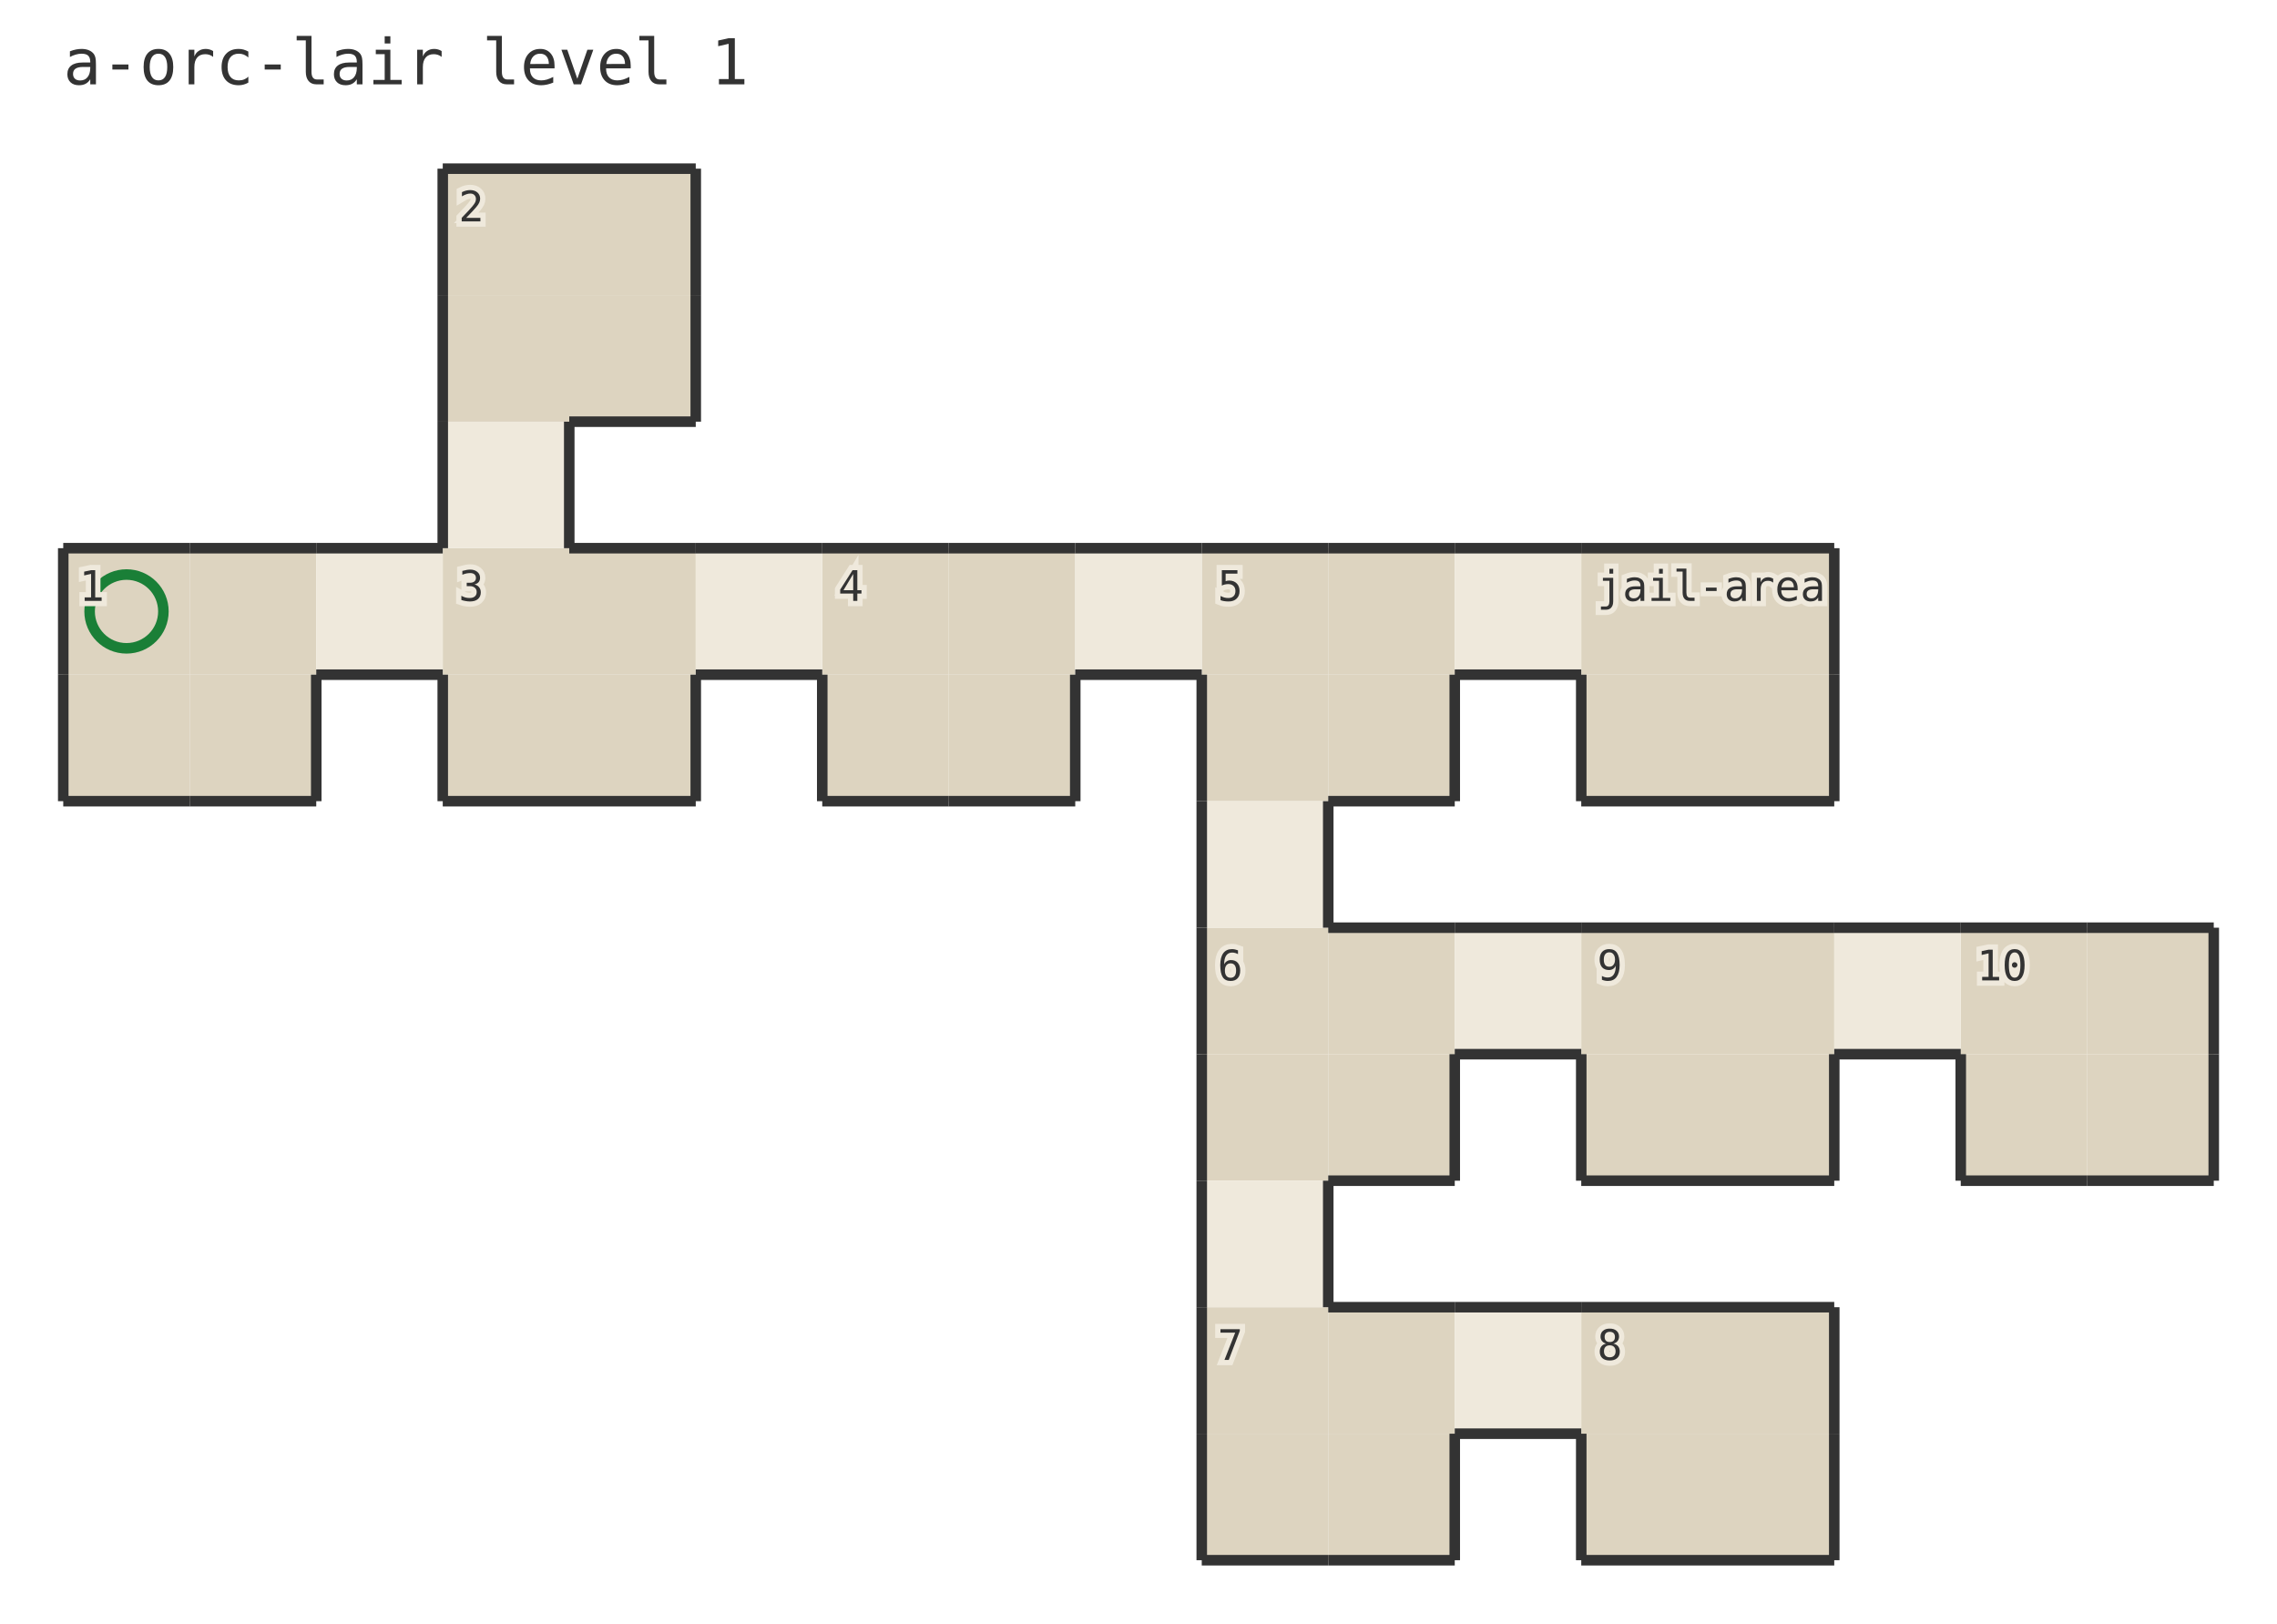
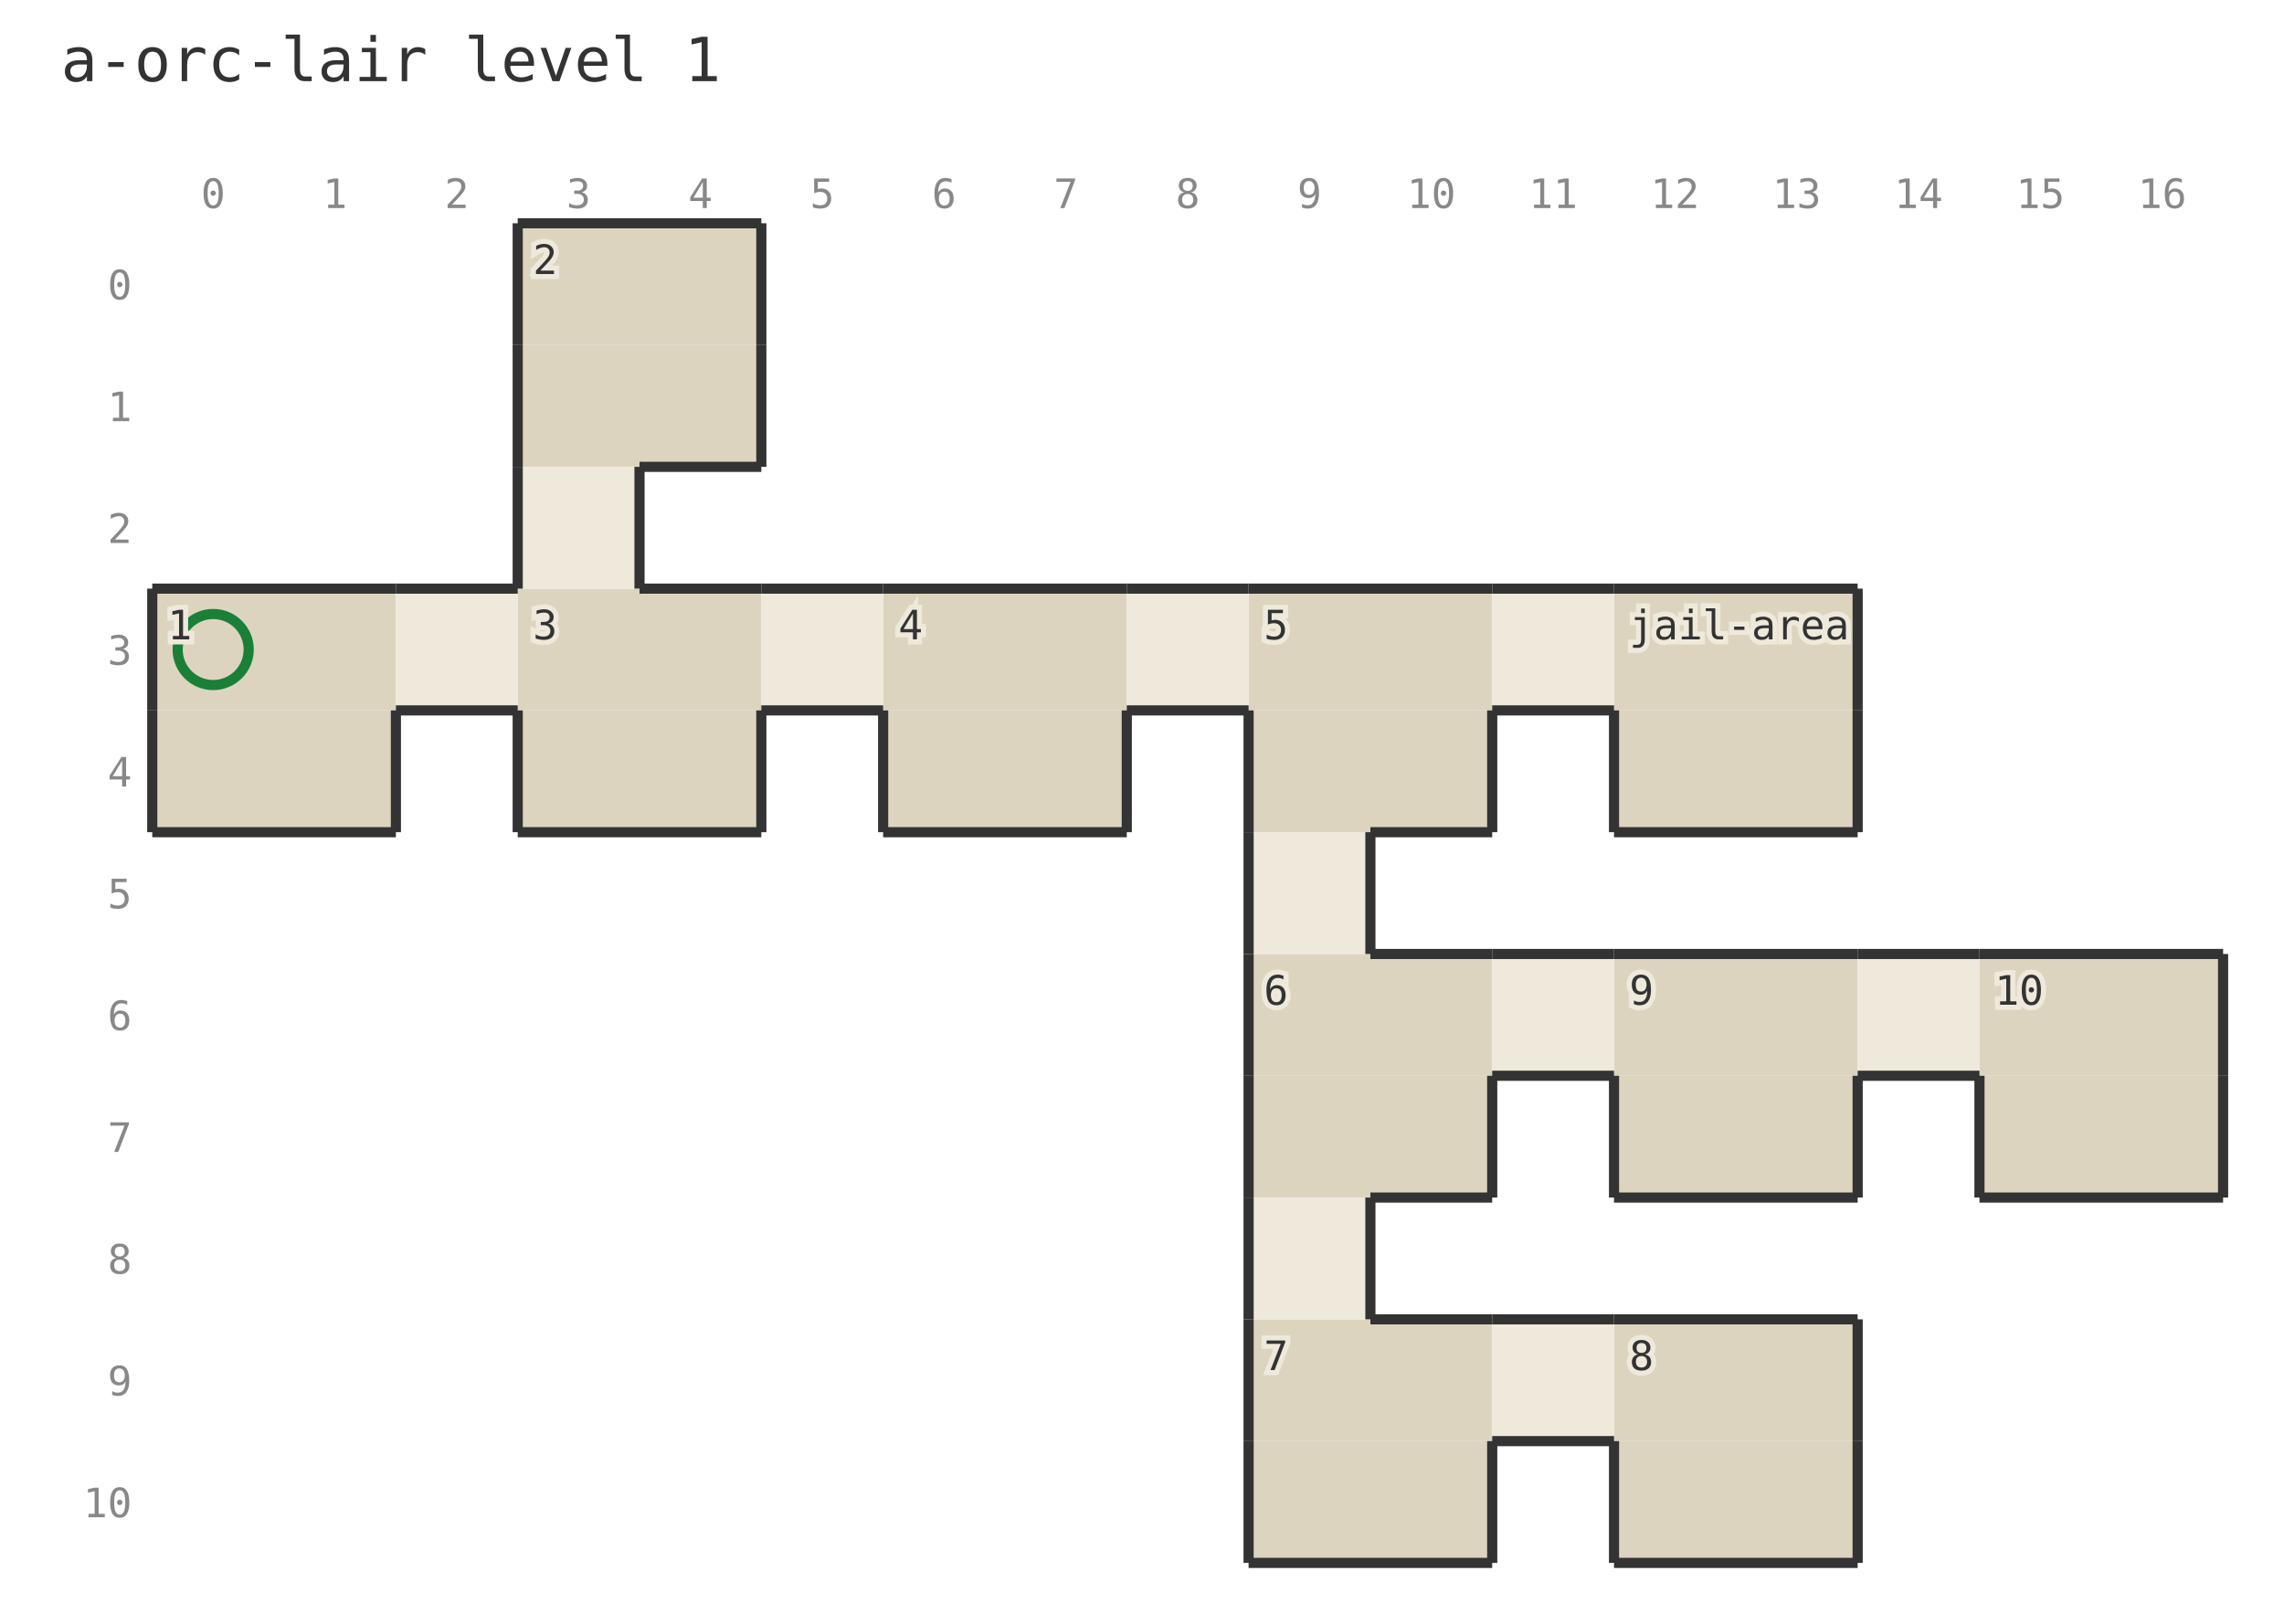
- <svg xmlns="http://www.w3.org/2000/svg" width="432" height="308" viewBox="0 0 432 308">
+ <svg xmlns="http://www.w3.org/2000/svg" width="450" height="320" viewBox="0 0 450 320">
  <text x="12" y="16" font-family="monospace" font-size="12" fill="#333333">a-orc-lair level 1</text>
-   <rect x="12" y="104" width="24" height="24" fill="#ddd4c0" />
-   <rect x="36" y="104" width="24" height="24" fill="#ddd4c0" />
-   <rect x="12" y="128" width="24" height="24" fill="#ddd4c0" />
-   <rect x="36" y="128" width="24" height="24" fill="#ddd4c0" />
-   <rect x="84" y="32" width="24" height="24" fill="#ddd4c0" />
-   <rect x="108" y="32" width="24" height="24" fill="#ddd4c0" />
-   <rect x="84" y="56" width="24" height="24" fill="#ddd4c0" />
-   <rect x="108" y="56" width="24" height="24" fill="#ddd4c0" />
-   <rect x="84" y="104" width="24" height="24" fill="#ddd4c0" />
-   <rect x="108" y="104" width="24" height="24" fill="#ddd4c0" />
-   <rect x="84" y="128" width="24" height="24" fill="#ddd4c0" />
-   <rect x="108" y="128" width="24" height="24" fill="#ddd4c0" />
-   <rect x="156" y="104" width="24" height="24" fill="#ddd4c0" />
-   <rect x="180" y="104" width="24" height="24" fill="#ddd4c0" />
-   <rect x="156" y="128" width="24" height="24" fill="#ddd4c0" />
-   <rect x="180" y="128" width="24" height="24" fill="#ddd4c0" />
-   <rect x="228" y="104" width="24" height="24" fill="#ddd4c0" />
-   <rect x="252" y="104" width="24" height="24" fill="#ddd4c0" />
-   <rect x="228" y="128" width="24" height="24" fill="#ddd4c0" />
-   <rect x="252" y="128" width="24" height="24" fill="#ddd4c0" />
-   <rect x="300" y="104" width="24" height="24" fill="#ddd4c0" />
-   <rect x="324" y="104" width="24" height="24" fill="#ddd4c0" />
-   <rect x="300" y="128" width="24" height="24" fill="#ddd4c0" />
-   <rect x="324" y="128" width="24" height="24" fill="#ddd4c0" />
-   <rect x="228" y="176" width="24" height="24" fill="#ddd4c0" />
-   <rect x="252" y="176" width="24" height="24" fill="#ddd4c0" />
-   <rect x="228" y="200" width="24" height="24" fill="#ddd4c0" />
-   <rect x="252" y="200" width="24" height="24" fill="#ddd4c0" />
-   <rect x="228" y="248" width="24" height="24" fill="#ddd4c0" />
-   <rect x="252" y="248" width="24" height="24" fill="#ddd4c0" />
-   <rect x="228" y="272" width="24" height="24" fill="#ddd4c0" />
-   <rect x="252" y="272" width="24" height="24" fill="#ddd4c0" />
-   <rect x="300" y="248" width="24" height="24" fill="#ddd4c0" />
-   <rect x="324" y="248" width="24" height="24" fill="#ddd4c0" />
-   <rect x="300" y="272" width="24" height="24" fill="#ddd4c0" />
-   <rect x="324" y="272" width="24" height="24" fill="#ddd4c0" />
-   <rect x="300" y="176" width="24" height="24" fill="#ddd4c0" />
-   <rect x="324" y="176" width="24" height="24" fill="#ddd4c0" />
-   <rect x="300" y="200" width="24" height="24" fill="#ddd4c0" />
-   <rect x="324" y="200" width="24" height="24" fill="#ddd4c0" />
-   <rect x="372" y="176" width="24" height="24" fill="#ddd4c0" />
-   <rect x="396" y="176" width="24" height="24" fill="#ddd4c0" />
-   <rect x="372" y="200" width="24" height="24" fill="#ddd4c0" />
-   <rect x="396" y="200" width="24" height="24" fill="#ddd4c0" />
-   <rect x="84" y="80" width="24" height="24" fill="#efe9dc" />
-   <rect x="60" y="104" width="24" height="24" fill="#efe9dc" />
-   <rect x="132" y="104" width="24" height="24" fill="#efe9dc" />
-   <rect x="204" y="104" width="24" height="24" fill="#efe9dc" />
-   <rect x="276" y="104" width="24" height="24" fill="#efe9dc" />
-   <rect x="228" y="152" width="24" height="24" fill="#efe9dc" />
-   <rect x="276" y="176" width="24" height="24" fill="#efe9dc" />
-   <rect x="348" y="176" width="24" height="24" fill="#efe9dc" />
-   <rect x="228" y="224" width="24" height="24" fill="#efe9dc" />
-   <rect x="276" y="248" width="24" height="24" fill="#efe9dc" />
-   <line x1="12" y1="104" x2="12" y2="128" stroke="#333333" stroke-width="2" />
-   <line x1="12" y1="104" x2="36" y2="104" stroke="#333333" stroke-width="2" />
-   <line x1="12" y1="128" x2="12" y2="152" stroke="#333333" stroke-width="2" />
-   <line x1="12" y1="152" x2="36" y2="152" stroke="#333333" stroke-width="2" />
-   <line x1="36" y1="104" x2="60" y2="104" stroke="#333333" stroke-width="2" />
-   <line x1="36" y1="152" x2="60" y2="152" stroke="#333333" stroke-width="2" />
-   <line x1="60" y1="104" x2="84" y2="104" stroke="#333333" stroke-width="2" />
-   <line x1="60" y1="128" x2="60" y2="152" stroke="#333333" stroke-width="2" />
-   <line x1="60" y1="128" x2="84" y2="128" stroke="#333333" stroke-width="2" />
-   <line x1="84" y1="32" x2="84" y2="56" stroke="#333333" stroke-width="2" />
-   <line x1="84" y1="32" x2="108" y2="32" stroke="#333333" stroke-width="2" />
-   <line x1="84" y1="56" x2="84" y2="80" stroke="#333333" stroke-width="2" />
-   <line x1="84" y1="80" x2="84" y2="104" stroke="#333333" stroke-width="2" />
-   <line x1="84" y1="128" x2="84" y2="152" stroke="#333333" stroke-width="2" />
-   <line x1="84" y1="152" x2="108" y2="152" stroke="#333333" stroke-width="2" />
-   <line x1="108" y1="32" x2="132" y2="32" stroke="#333333" stroke-width="2" />
-   <line x1="108" y1="80" x2="108" y2="104" stroke="#333333" stroke-width="2" />
-   <line x1="108" y1="80" x2="132" y2="80" stroke="#333333" stroke-width="2" />
-   <line x1="108" y1="104" x2="132" y2="104" stroke="#333333" stroke-width="2" />
-   <line x1="108" y1="152" x2="132" y2="152" stroke="#333333" stroke-width="2" />
-   <line x1="132" y1="32" x2="132" y2="56" stroke="#333333" stroke-width="2" />
-   <line x1="132" y1="56" x2="132" y2="80" stroke="#333333" stroke-width="2" />
-   <line x1="132" y1="104" x2="156" y2="104" stroke="#333333" stroke-width="2" />
-   <line x1="132" y1="128" x2="132" y2="152" stroke="#333333" stroke-width="2" />
-   <line x1="132" y1="128" x2="156" y2="128" stroke="#333333" stroke-width="2" />
-   <line x1="156" y1="104" x2="180" y2="104" stroke="#333333" stroke-width="2" />
-   <line x1="156" y1="128" x2="156" y2="152" stroke="#333333" stroke-width="2" />
-   <line x1="156" y1="152" x2="180" y2="152" stroke="#333333" stroke-width="2" />
-   <line x1="180" y1="104" x2="204" y2="104" stroke="#333333" stroke-width="2" />
-   <line x1="180" y1="152" x2="204" y2="152" stroke="#333333" stroke-width="2" />
-   <line x1="204" y1="104" x2="228" y2="104" stroke="#333333" stroke-width="2" />
-   <line x1="204" y1="128" x2="204" y2="152" stroke="#333333" stroke-width="2" />
-   <line x1="204" y1="128" x2="228" y2="128" stroke="#333333" stroke-width="2" />
-   <line x1="228" y1="104" x2="252" y2="104" stroke="#333333" stroke-width="2" />
-   <line x1="228" y1="128" x2="228" y2="152" stroke="#333333" stroke-width="2" />
-   <line x1="228" y1="152" x2="228" y2="176" stroke="#333333" stroke-width="2" />
-   <line x1="228" y1="176" x2="228" y2="200" stroke="#333333" stroke-width="2" />
-   <line x1="228" y1="200" x2="228" y2="224" stroke="#333333" stroke-width="2" />
-   <line x1="228" y1="224" x2="228" y2="248" stroke="#333333" stroke-width="2" />
-   <line x1="228" y1="248" x2="228" y2="272" stroke="#333333" stroke-width="2" />
-   <line x1="228" y1="272" x2="228" y2="296" stroke="#333333" stroke-width="2" />
-   <line x1="228" y1="296" x2="252" y2="296" stroke="#333333" stroke-width="2" />
-   <line x1="252" y1="104" x2="276" y2="104" stroke="#333333" stroke-width="2" />
-   <line x1="252" y1="152" x2="252" y2="176" stroke="#333333" stroke-width="2" />
-   <line x1="252" y1="152" x2="276" y2="152" stroke="#333333" stroke-width="2" />
-   <line x1="252" y1="176" x2="276" y2="176" stroke="#333333" stroke-width="2" />
-   <line x1="252" y1="224" x2="252" y2="248" stroke="#333333" stroke-width="2" />
-   <line x1="252" y1="224" x2="276" y2="224" stroke="#333333" stroke-width="2" />
-   <line x1="252" y1="248" x2="276" y2="248" stroke="#333333" stroke-width="2" />
-   <line x1="252" y1="296" x2="276" y2="296" stroke="#333333" stroke-width="2" />
-   <line x1="276" y1="104" x2="300" y2="104" stroke="#333333" stroke-width="2" />
-   <line x1="276" y1="128" x2="276" y2="152" stroke="#333333" stroke-width="2" />
-   <line x1="276" y1="128" x2="300" y2="128" stroke="#333333" stroke-width="2" />
-   <line x1="276" y1="176" x2="300" y2="176" stroke="#333333" stroke-width="2" />
-   <line x1="276" y1="200" x2="276" y2="224" stroke="#333333" stroke-width="2" />
-   <line x1="276" y1="200" x2="300" y2="200" stroke="#333333" stroke-width="2" />
-   <line x1="276" y1="248" x2="300" y2="248" stroke="#333333" stroke-width="2" />
-   <line x1="276" y1="272" x2="276" y2="296" stroke="#333333" stroke-width="2" />
-   <line x1="276" y1="272" x2="300" y2="272" stroke="#333333" stroke-width="2" />
-   <line x1="300" y1="104" x2="324" y2="104" stroke="#333333" stroke-width="2" />
-   <line x1="300" y1="128" x2="300" y2="152" stroke="#333333" stroke-width="2" />
-   <line x1="300" y1="152" x2="324" y2="152" stroke="#333333" stroke-width="2" />
-   <line x1="300" y1="176" x2="324" y2="176" stroke="#333333" stroke-width="2" />
-   <line x1="300" y1="200" x2="300" y2="224" stroke="#333333" stroke-width="2" />
-   <line x1="300" y1="224" x2="324" y2="224" stroke="#333333" stroke-width="2" />
-   <line x1="300" y1="248" x2="324" y2="248" stroke="#333333" stroke-width="2" />
-   <line x1="300" y1="272" x2="300" y2="296" stroke="#333333" stroke-width="2" />
-   <line x1="300" y1="296" x2="324" y2="296" stroke="#333333" stroke-width="2" />
-   <line x1="324" y1="104" x2="348" y2="104" stroke="#333333" stroke-width="2" />
-   <line x1="324" y1="152" x2="348" y2="152" stroke="#333333" stroke-width="2" />
-   <line x1="324" y1="176" x2="348" y2="176" stroke="#333333" stroke-width="2" />
-   <line x1="324" y1="224" x2="348" y2="224" stroke="#333333" stroke-width="2" />
-   <line x1="324" y1="248" x2="348" y2="248" stroke="#333333" stroke-width="2" />
-   <line x1="324" y1="296" x2="348" y2="296" stroke="#333333" stroke-width="2" />
-   <line x1="348" y1="104" x2="348" y2="128" stroke="#333333" stroke-width="2" />
-   <line x1="348" y1="128" x2="348" y2="152" stroke="#333333" stroke-width="2" />
-   <line x1="348" y1="176" x2="372" y2="176" stroke="#333333" stroke-width="2" />
-   <line x1="348" y1="200" x2="348" y2="224" stroke="#333333" stroke-width="2" />
-   <line x1="348" y1="200" x2="372" y2="200" stroke="#333333" stroke-width="2" />
-   <line x1="348" y1="248" x2="348" y2="272" stroke="#333333" stroke-width="2" />
-   <line x1="348" y1="272" x2="348" y2="296" stroke="#333333" stroke-width="2" />
-   <line x1="372" y1="176" x2="396" y2="176" stroke="#333333" stroke-width="2" />
-   <line x1="372" y1="200" x2="372" y2="224" stroke="#333333" stroke-width="2" />
-   <line x1="372" y1="224" x2="396" y2="224" stroke="#333333" stroke-width="2" />
-   <line x1="396" y1="176" x2="420" y2="176" stroke="#333333" stroke-width="2" />
-   <line x1="396" y1="224" x2="420" y2="224" stroke="#333333" stroke-width="2" />
-   <line x1="420" y1="176" x2="420" y2="200" stroke="#333333" stroke-width="2" />
-   <line x1="420" y1="200" x2="420" y2="224" stroke="#333333" stroke-width="2" />
-   <circle cx="24" cy="116" r="7" fill="none" stroke="#1a7f37" stroke-width="2" />
-   <text x="15" y="114" font-family="monospace" font-size="8" paint-order="stroke" stroke="#efe9dc" stroke-width="2" fill="#333333">1</text>
-   <text x="87" y="42" font-family="monospace" font-size="8" paint-order="stroke" stroke="#efe9dc" stroke-width="2" fill="#333333">2</text>
-   <text x="87" y="114" font-family="monospace" font-size="8" paint-order="stroke" stroke="#efe9dc" stroke-width="2" fill="#333333">3</text>
-   <text x="159" y="114" font-family="monospace" font-size="8" paint-order="stroke" stroke="#efe9dc" stroke-width="2" fill="#333333">4</text>
-   <text x="231" y="114" font-family="monospace" font-size="8" paint-order="stroke" stroke="#efe9dc" stroke-width="2" fill="#333333">5</text>
-   <text x="303" y="114" font-family="monospace" font-size="8" paint-order="stroke" stroke="#efe9dc" stroke-width="2" fill="#333333">jail-area</text>
-   <text x="231" y="186" font-family="monospace" font-size="8" paint-order="stroke" stroke="#efe9dc" stroke-width="2" fill="#333333">6</text>
-   <text x="231" y="258" font-family="monospace" font-size="8" paint-order="stroke" stroke="#efe9dc" stroke-width="2" fill="#333333">7</text>
-   <text x="303" y="258" font-family="monospace" font-size="8" paint-order="stroke" stroke="#efe9dc" stroke-width="2" fill="#333333">8</text>
-   <text x="303" y="186" font-family="monospace" font-size="8" paint-order="stroke" stroke="#efe9dc" stroke-width="2" fill="#333333">9</text>
-   <text x="375" y="186" font-family="monospace" font-size="8" paint-order="stroke" stroke="#efe9dc" stroke-width="2" fill="#333333">10</text>
+   <text x="42" y="41" font-family="monospace" font-size="8" text-anchor="middle" fill="#888888">0</text>
+   <text x="66" y="41" font-family="monospace" font-size="8" text-anchor="middle" fill="#888888">1</text>
+   <text x="90" y="41" font-family="monospace" font-size="8" text-anchor="middle" fill="#888888">2</text>
+   <text x="114" y="41" font-family="monospace" font-size="8" text-anchor="middle" fill="#888888">3</text>
+   <text x="138" y="41" font-family="monospace" font-size="8" text-anchor="middle" fill="#888888">4</text>
+   <text x="162" y="41" font-family="monospace" font-size="8" text-anchor="middle" fill="#888888">5</text>
+   <text x="186" y="41" font-family="monospace" font-size="8" text-anchor="middle" fill="#888888">6</text>
+   <text x="210" y="41" font-family="monospace" font-size="8" text-anchor="middle" fill="#888888">7</text>
+   <text x="234" y="41" font-family="monospace" font-size="8" text-anchor="middle" fill="#888888">8</text>
+   <text x="258" y="41" font-family="monospace" font-size="8" text-anchor="middle" fill="#888888">9</text>
+   <text x="282" y="41" font-family="monospace" font-size="8" text-anchor="middle" fill="#888888">10</text>
+   <text x="306" y="41" font-family="monospace" font-size="8" text-anchor="middle" fill="#888888">11</text>
+   <text x="330" y="41" font-family="monospace" font-size="8" text-anchor="middle" fill="#888888">12</text>
+   <text x="354" y="41" font-family="monospace" font-size="8" text-anchor="middle" fill="#888888">13</text>
+   <text x="378" y="41" font-family="monospace" font-size="8" text-anchor="middle" fill="#888888">14</text>
+   <text x="402" y="41" font-family="monospace" font-size="8" text-anchor="middle" fill="#888888">15</text>
+   <text x="426" y="41" font-family="monospace" font-size="8" text-anchor="middle" fill="#888888">16</text>
+   <text x="26" y="59" font-family="monospace" font-size="8" text-anchor="end" fill="#888888">0</text>
+   <text x="26" y="83" font-family="monospace" font-size="8" text-anchor="end" fill="#888888">1</text>
+   <text x="26" y="107" font-family="monospace" font-size="8" text-anchor="end" fill="#888888">2</text>
+   <text x="26" y="131" font-family="monospace" font-size="8" text-anchor="end" fill="#888888">3</text>
+   <text x="26" y="155" font-family="monospace" font-size="8" text-anchor="end" fill="#888888">4</text>
+   <text x="26" y="179" font-family="monospace" font-size="8" text-anchor="end" fill="#888888">5</text>
+   <text x="26" y="203" font-family="monospace" font-size="8" text-anchor="end" fill="#888888">6</text>
+   <text x="26" y="227" font-family="monospace" font-size="8" text-anchor="end" fill="#888888">7</text>
+   <text x="26" y="251" font-family="monospace" font-size="8" text-anchor="end" fill="#888888">8</text>
+   <text x="26" y="275" font-family="monospace" font-size="8" text-anchor="end" fill="#888888">9</text>
+   <text x="26" y="299" font-family="monospace" font-size="8" text-anchor="end" fill="#888888">10</text>
+   <rect x="30" y="116" width="24" height="24" fill="#ddd4c0" />
+   <rect x="54" y="116" width="24" height="24" fill="#ddd4c0" />
+   <rect x="30" y="140" width="24" height="24" fill="#ddd4c0" />
+   <rect x="54" y="140" width="24" height="24" fill="#ddd4c0" />
+   <rect x="102" y="44" width="24" height="24" fill="#ddd4c0" />
+   <rect x="126" y="44" width="24" height="24" fill="#ddd4c0" />
+   <rect x="102" y="68" width="24" height="24" fill="#ddd4c0" />
+   <rect x="126" y="68" width="24" height="24" fill="#ddd4c0" />
+   <rect x="102" y="116" width="24" height="24" fill="#ddd4c0" />
+   <rect x="126" y="116" width="24" height="24" fill="#ddd4c0" />
+   <rect x="102" y="140" width="24" height="24" fill="#ddd4c0" />
+   <rect x="126" y="140" width="24" height="24" fill="#ddd4c0" />
+   <rect x="174" y="116" width="24" height="24" fill="#ddd4c0" />
+   <rect x="198" y="116" width="24" height="24" fill="#ddd4c0" />
+   <rect x="174" y="140" width="24" height="24" fill="#ddd4c0" />
+   <rect x="198" y="140" width="24" height="24" fill="#ddd4c0" />
+   <rect x="246" y="116" width="24" height="24" fill="#ddd4c0" />
+   <rect x="270" y="116" width="24" height="24" fill="#ddd4c0" />
+   <rect x="246" y="140" width="24" height="24" fill="#ddd4c0" />
+   <rect x="270" y="140" width="24" height="24" fill="#ddd4c0" />
+   <rect x="318" y="116" width="24" height="24" fill="#ddd4c0" />
+   <rect x="342" y="116" width="24" height="24" fill="#ddd4c0" />
+   <rect x="318" y="140" width="24" height="24" fill="#ddd4c0" />
+   <rect x="342" y="140" width="24" height="24" fill="#ddd4c0" />
+   <rect x="246" y="188" width="24" height="24" fill="#ddd4c0" />
+   <rect x="270" y="188" width="24" height="24" fill="#ddd4c0" />
+   <rect x="246" y="212" width="24" height="24" fill="#ddd4c0" />
+   <rect x="270" y="212" width="24" height="24" fill="#ddd4c0" />
+   <rect x="246" y="260" width="24" height="24" fill="#ddd4c0" />
+   <rect x="270" y="260" width="24" height="24" fill="#ddd4c0" />
+   <rect x="246" y="284" width="24" height="24" fill="#ddd4c0" />
+   <rect x="270" y="284" width="24" height="24" fill="#ddd4c0" />
+   <rect x="318" y="260" width="24" height="24" fill="#ddd4c0" />
+   <rect x="342" y="260" width="24" height="24" fill="#ddd4c0" />
+   <rect x="318" y="284" width="24" height="24" fill="#ddd4c0" />
+   <rect x="342" y="284" width="24" height="24" fill="#ddd4c0" />
+   <rect x="318" y="188" width="24" height="24" fill="#ddd4c0" />
+   <rect x="342" y="188" width="24" height="24" fill="#ddd4c0" />
+   <rect x="318" y="212" width="24" height="24" fill="#ddd4c0" />
+   <rect x="342" y="212" width="24" height="24" fill="#ddd4c0" />
+   <rect x="390" y="188" width="24" height="24" fill="#ddd4c0" />
+   <rect x="414" y="188" width="24" height="24" fill="#ddd4c0" />
+   <rect x="390" y="212" width="24" height="24" fill="#ddd4c0" />
+   <rect x="414" y="212" width="24" height="24" fill="#ddd4c0" />
+   <rect x="102" y="92" width="24" height="24" fill="#efe9dc" />
+   <rect x="78" y="116" width="24" height="24" fill="#efe9dc" />
+   <rect x="150" y="116" width="24" height="24" fill="#efe9dc" />
+   <rect x="222" y="116" width="24" height="24" fill="#efe9dc" />
+   <rect x="294" y="116" width="24" height="24" fill="#efe9dc" />
+   <rect x="246" y="164" width="24" height="24" fill="#efe9dc" />
+   <rect x="294" y="188" width="24" height="24" fill="#efe9dc" />
+   <rect x="366" y="188" width="24" height="24" fill="#efe9dc" />
+   <rect x="246" y="236" width="24" height="24" fill="#efe9dc" />
+   <rect x="294" y="260" width="24" height="24" fill="#efe9dc" />
+   <line x1="30" y1="116" x2="30" y2="140" stroke="#333333" stroke-width="2" />
+   <line x1="30" y1="116" x2="54" y2="116" stroke="#333333" stroke-width="2" />
+   <line x1="30" y1="140" x2="30" y2="164" stroke="#333333" stroke-width="2" />
+   <line x1="30" y1="164" x2="54" y2="164" stroke="#333333" stroke-width="2" />
+   <line x1="54" y1="116" x2="78" y2="116" stroke="#333333" stroke-width="2" />
+   <line x1="54" y1="164" x2="78" y2="164" stroke="#333333" stroke-width="2" />
+   <line x1="78" y1="116" x2="102" y2="116" stroke="#333333" stroke-width="2" />
+   <line x1="78" y1="140" x2="78" y2="164" stroke="#333333" stroke-width="2" />
+   <line x1="78" y1="140" x2="102" y2="140" stroke="#333333" stroke-width="2" />
+   <line x1="102" y1="44" x2="102" y2="68" stroke="#333333" stroke-width="2" />
+   <line x1="102" y1="44" x2="126" y2="44" stroke="#333333" stroke-width="2" />
+   <line x1="102" y1="68" x2="102" y2="92" stroke="#333333" stroke-width="2" />
+   <line x1="102" y1="92" x2="102" y2="116" stroke="#333333" stroke-width="2" />
+   <line x1="102" y1="140" x2="102" y2="164" stroke="#333333" stroke-width="2" />
+   <line x1="102" y1="164" x2="126" y2="164" stroke="#333333" stroke-width="2" />
+   <line x1="126" y1="44" x2="150" y2="44" stroke="#333333" stroke-width="2" />
+   <line x1="126" y1="92" x2="126" y2="116" stroke="#333333" stroke-width="2" />
+   <line x1="126" y1="92" x2="150" y2="92" stroke="#333333" stroke-width="2" />
+   <line x1="126" y1="116" x2="150" y2="116" stroke="#333333" stroke-width="2" />
+   <line x1="126" y1="164" x2="150" y2="164" stroke="#333333" stroke-width="2" />
+   <line x1="150" y1="44" x2="150" y2="68" stroke="#333333" stroke-width="2" />
+   <line x1="150" y1="68" x2="150" y2="92" stroke="#333333" stroke-width="2" />
+   <line x1="150" y1="116" x2="174" y2="116" stroke="#333333" stroke-width="2" />
+   <line x1="150" y1="140" x2="150" y2="164" stroke="#333333" stroke-width="2" />
+   <line x1="150" y1="140" x2="174" y2="140" stroke="#333333" stroke-width="2" />
+   <line x1="174" y1="116" x2="198" y2="116" stroke="#333333" stroke-width="2" />
+   <line x1="174" y1="140" x2="174" y2="164" stroke="#333333" stroke-width="2" />
+   <line x1="174" y1="164" x2="198" y2="164" stroke="#333333" stroke-width="2" />
+   <line x1="198" y1="116" x2="222" y2="116" stroke="#333333" stroke-width="2" />
+   <line x1="198" y1="164" x2="222" y2="164" stroke="#333333" stroke-width="2" />
+   <line x1="222" y1="116" x2="246" y2="116" stroke="#333333" stroke-width="2" />
+   <line x1="222" y1="140" x2="222" y2="164" stroke="#333333" stroke-width="2" />
+   <line x1="222" y1="140" x2="246" y2="140" stroke="#333333" stroke-width="2" />
+   <line x1="246" y1="116" x2="270" y2="116" stroke="#333333" stroke-width="2" />
+   <line x1="246" y1="140" x2="246" y2="164" stroke="#333333" stroke-width="2" />
+   <line x1="246" y1="164" x2="246" y2="188" stroke="#333333" stroke-width="2" />
+   <line x1="246" y1="188" x2="246" y2="212" stroke="#333333" stroke-width="2" />
+   <line x1="246" y1="212" x2="246" y2="236" stroke="#333333" stroke-width="2" />
+   <line x1="246" y1="236" x2="246" y2="260" stroke="#333333" stroke-width="2" />
+   <line x1="246" y1="260" x2="246" y2="284" stroke="#333333" stroke-width="2" />
+   <line x1="246" y1="284" x2="246" y2="308" stroke="#333333" stroke-width="2" />
+   <line x1="246" y1="308" x2="270" y2="308" stroke="#333333" stroke-width="2" />
+   <line x1="270" y1="116" x2="294" y2="116" stroke="#333333" stroke-width="2" />
+   <line x1="270" y1="164" x2="270" y2="188" stroke="#333333" stroke-width="2" />
+   <line x1="270" y1="164" x2="294" y2="164" stroke="#333333" stroke-width="2" />
+   <line x1="270" y1="188" x2="294" y2="188" stroke="#333333" stroke-width="2" />
+   <line x1="270" y1="236" x2="270" y2="260" stroke="#333333" stroke-width="2" />
+   <line x1="270" y1="236" x2="294" y2="236" stroke="#333333" stroke-width="2" />
+   <line x1="270" y1="260" x2="294" y2="260" stroke="#333333" stroke-width="2" />
+   <line x1="270" y1="308" x2="294" y2="308" stroke="#333333" stroke-width="2" />
+   <line x1="294" y1="116" x2="318" y2="116" stroke="#333333" stroke-width="2" />
+   <line x1="294" y1="140" x2="294" y2="164" stroke="#333333" stroke-width="2" />
+   <line x1="294" y1="140" x2="318" y2="140" stroke="#333333" stroke-width="2" />
+   <line x1="294" y1="188" x2="318" y2="188" stroke="#333333" stroke-width="2" />
+   <line x1="294" y1="212" x2="294" y2="236" stroke="#333333" stroke-width="2" />
+   <line x1="294" y1="212" x2="318" y2="212" stroke="#333333" stroke-width="2" />
+   <line x1="294" y1="260" x2="318" y2="260" stroke="#333333" stroke-width="2" />
+   <line x1="294" y1="284" x2="294" y2="308" stroke="#333333" stroke-width="2" />
+   <line x1="294" y1="284" x2="318" y2="284" stroke="#333333" stroke-width="2" />
+   <line x1="318" y1="116" x2="342" y2="116" stroke="#333333" stroke-width="2" />
+   <line x1="318" y1="140" x2="318" y2="164" stroke="#333333" stroke-width="2" />
+   <line x1="318" y1="164" x2="342" y2="164" stroke="#333333" stroke-width="2" />
+   <line x1="318" y1="188" x2="342" y2="188" stroke="#333333" stroke-width="2" />
+   <line x1="318" y1="212" x2="318" y2="236" stroke="#333333" stroke-width="2" />
+   <line x1="318" y1="236" x2="342" y2="236" stroke="#333333" stroke-width="2" />
+   <line x1="318" y1="260" x2="342" y2="260" stroke="#333333" stroke-width="2" />
+   <line x1="318" y1="284" x2="318" y2="308" stroke="#333333" stroke-width="2" />
+   <line x1="318" y1="308" x2="342" y2="308" stroke="#333333" stroke-width="2" />
+   <line x1="342" y1="116" x2="366" y2="116" stroke="#333333" stroke-width="2" />
+   <line x1="342" y1="164" x2="366" y2="164" stroke="#333333" stroke-width="2" />
+   <line x1="342" y1="188" x2="366" y2="188" stroke="#333333" stroke-width="2" />
+   <line x1="342" y1="236" x2="366" y2="236" stroke="#333333" stroke-width="2" />
+   <line x1="342" y1="260" x2="366" y2="260" stroke="#333333" stroke-width="2" />
+   <line x1="342" y1="308" x2="366" y2="308" stroke="#333333" stroke-width="2" />
+   <line x1="366" y1="116" x2="366" y2="140" stroke="#333333" stroke-width="2" />
+   <line x1="366" y1="140" x2="366" y2="164" stroke="#333333" stroke-width="2" />
+   <line x1="366" y1="188" x2="390" y2="188" stroke="#333333" stroke-width="2" />
+   <line x1="366" y1="212" x2="366" y2="236" stroke="#333333" stroke-width="2" />
+   <line x1="366" y1="212" x2="390" y2="212" stroke="#333333" stroke-width="2" />
+   <line x1="366" y1="260" x2="366" y2="284" stroke="#333333" stroke-width="2" />
+   <line x1="366" y1="284" x2="366" y2="308" stroke="#333333" stroke-width="2" />
+   <line x1="390" y1="188" x2="414" y2="188" stroke="#333333" stroke-width="2" />
+   <line x1="390" y1="212" x2="390" y2="236" stroke="#333333" stroke-width="2" />
+   <line x1="390" y1="236" x2="414" y2="236" stroke="#333333" stroke-width="2" />
+   <line x1="414" y1="188" x2="438" y2="188" stroke="#333333" stroke-width="2" />
+   <line x1="414" y1="236" x2="438" y2="236" stroke="#333333" stroke-width="2" />
+   <line x1="438" y1="188" x2="438" y2="212" stroke="#333333" stroke-width="2" />
+   <line x1="438" y1="212" x2="438" y2="236" stroke="#333333" stroke-width="2" />
+   <circle cx="42" cy="128" r="7" fill="none" stroke="#1a7f37" stroke-width="2" />
+   <text x="33" y="126" font-family="monospace" font-size="8" paint-order="stroke" stroke="#efe9dc" stroke-width="2" fill="#333333">1</text>
+   <text x="105" y="54" font-family="monospace" font-size="8" paint-order="stroke" stroke="#efe9dc" stroke-width="2" fill="#333333">2</text>
+   <text x="105" y="126" font-family="monospace" font-size="8" paint-order="stroke" stroke="#efe9dc" stroke-width="2" fill="#333333">3</text>
+   <text x="177" y="126" font-family="monospace" font-size="8" paint-order="stroke" stroke="#efe9dc" stroke-width="2" fill="#333333">4</text>
+   <text x="249" y="126" font-family="monospace" font-size="8" paint-order="stroke" stroke="#efe9dc" stroke-width="2" fill="#333333">5</text>
+   <text x="321" y="126" font-family="monospace" font-size="8" paint-order="stroke" stroke="#efe9dc" stroke-width="2" fill="#333333">jail-area</text>
+   <text x="249" y="198" font-family="monospace" font-size="8" paint-order="stroke" stroke="#efe9dc" stroke-width="2" fill="#333333">6</text>
+   <text x="249" y="270" font-family="monospace" font-size="8" paint-order="stroke" stroke="#efe9dc" stroke-width="2" fill="#333333">7</text>
+   <text x="321" y="270" font-family="monospace" font-size="8" paint-order="stroke" stroke="#efe9dc" stroke-width="2" fill="#333333">8</text>
+   <text x="321" y="198" font-family="monospace" font-size="8" paint-order="stroke" stroke="#efe9dc" stroke-width="2" fill="#333333">9</text>
+   <text x="393" y="198" font-family="monospace" font-size="8" paint-order="stroke" stroke="#efe9dc" stroke-width="2" fill="#333333">10</text>
</svg>
